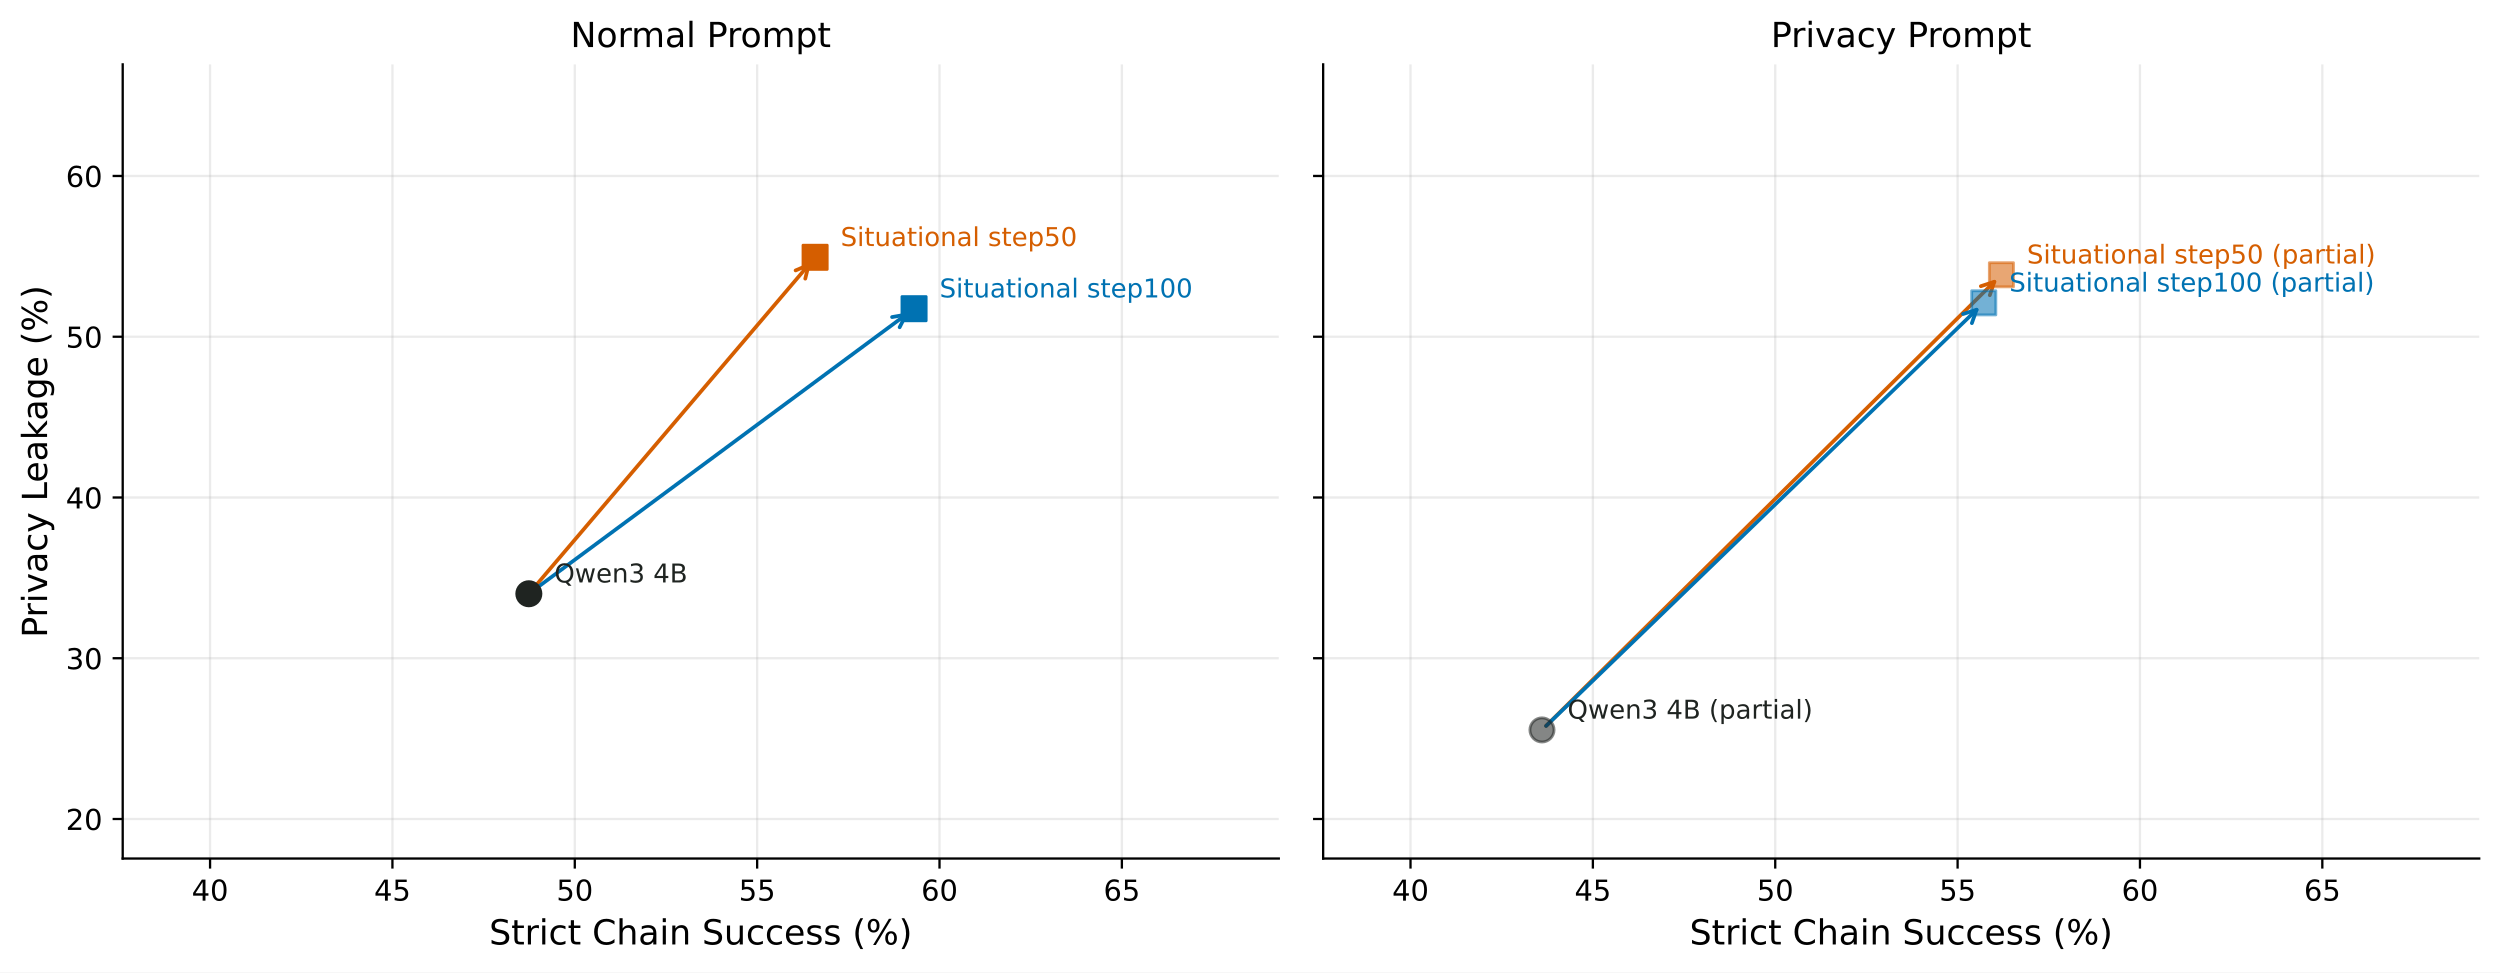
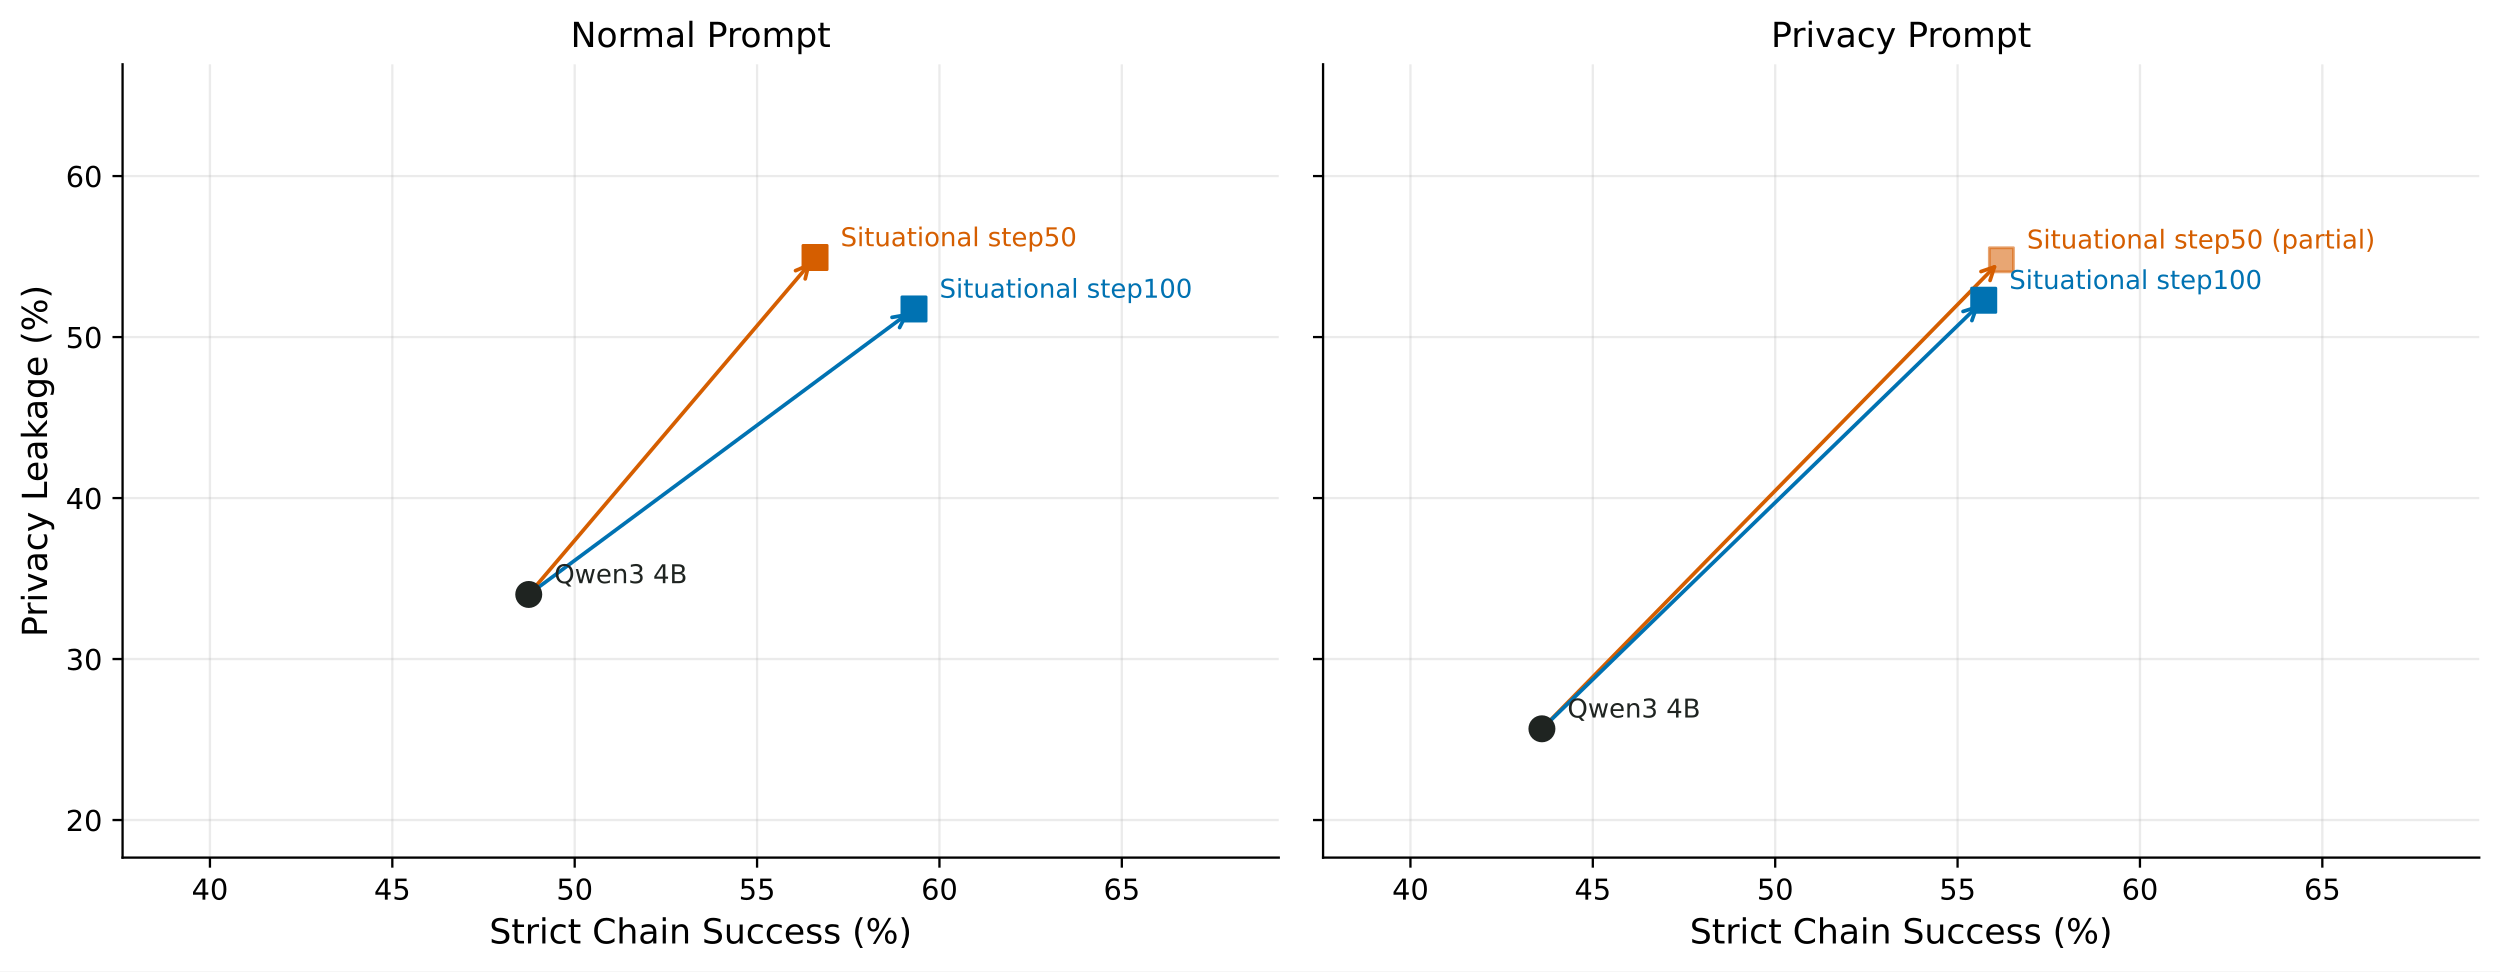
- <svg xmlns="http://www.w3.org/2000/svg" xmlns:xlink="http://www.w3.org/1999/xlink" width="866.706pt" height="337.13pt" viewBox="0 0 866.706 337.13" version="1.1">
+ <svg xmlns="http://www.w3.org/2000/svg" xmlns:xlink="http://www.w3.org/1999/xlink" width="867.647pt" height="337.13pt" viewBox="0 0 867.647 337.13" version="1.1">
  <defs>
    <style type="text/css">*{stroke-linejoin: round; stroke-linecap: butt}</style>
  </defs>
  <g id="figure_1">
    <g id="patch_1">
-       <path d="M 0 337.13 L 866.706 337.13 L 866.706 0 L 0 0 z " style="fill: #ffffff" />
+       <path d="M 0 337.13 L 867.647 337.13 L 867.647 0 L 0 0 z " style="fill: #ffffff" />
    </g>
    <g id="axes_1">
      <g id="patch_2">
-         <path d="M 42.539 297.638 L 443.333 297.638 L 443.333 22.318 L 42.539 22.318 z " style="fill: #ffffff" />
+         <path d="M 42.539 297.638 L 443.803 297.638 L 443.803 22.318 L 42.539 22.318 z " style="fill: #ffffff" />
      </g>
      <g id="matplotlib.axis_1">
        <g id="xtick_1">
          <g id="line2d_1">
-             <path d="M 72.826 297.638 L 72.826 22.318 " clip-path="url(#p62e63df854)" style="fill: none; stroke: #b0b0b0; stroke-opacity: 0.25; stroke-width: 0.8; stroke-linecap: square" />
+             <path d="M 72.862 297.638 L 72.862 22.318 " clip-path="url(#pd0e8de8ee8)" style="fill: none; stroke: #b0b0b0; stroke-opacity: 0.25; stroke-width: 0.8; stroke-linecap: square" />
          </g>
          <g id="line2d_2">
            <defs>
-               <path id="mc1a164fa19" d="M 0 0 L 0 3.5 " style="stroke: #000000; stroke-width: 0.8" />
+               <path id="m7afa9d1939" d="M 0 0 L 0 3.5 " style="stroke: #000000; stroke-width: 0.8" />
            </defs>
            <g>
-               <use xlink:href="#mc1a164fa19" x="72.826" y="297.638" style="stroke: #000000; stroke-width: 0.8" />
+               <use xlink:href="#m7afa9d1939" x="72.862" y="297.638" style="stroke: #000000; stroke-width: 0.8" />
            </g>
          </g>
          <g id="text_1">
-             <text style="font-size: 10px; font-family: 'DejaVu Sans', 'Bitstream Vera Sans', 'Computer Modern Sans Serif', 'Lucida Grande', 'Verdana', 'Geneva', 'Lucid', 'Arial', 'Helvetica', 'Avant Garde', sans-serif; text-anchor: middle" x="72.826" y="312.237" transform="rotate(-0 72.82617 312.2366)">40</text>
+             <text style="font-size: 10px; font-family: 'DejaVu Sans', 'Bitstream Vera Sans', 'Computer Modern Sans Serif', 'Lucida Grande', 'Verdana', 'Geneva', 'Lucid', 'Arial', 'Helvetica', 'Avant Garde', sans-serif; text-anchor: middle" x="72.862" y="312.237" transform="rotate(-0 72.8617 312.2366)">40</text>
          </g>
        </g>
        <g id="xtick_2">
          <g id="line2d_3">
-             <path d="M 136.047 297.638 L 136.047 22.318 " clip-path="url(#p62e63df854)" style="fill: none; stroke: #b0b0b0; stroke-opacity: 0.25; stroke-width: 0.8; stroke-linecap: square" />
+             <path d="M 136.157 297.638 L 136.157 22.318 " clip-path="url(#pd0e8de8ee8)" style="fill: none; stroke: #b0b0b0; stroke-opacity: 0.25; stroke-width: 0.8; stroke-linecap: square" />
          </g>
          <g id="line2d_4">
            <g>
-               <use xlink:href="#mc1a164fa19" x="136.047" y="297.638" style="stroke: #000000; stroke-width: 0.8" />
+               <use xlink:href="#m7afa9d1939" x="136.157" y="297.638" style="stroke: #000000; stroke-width: 0.8" />
            </g>
          </g>
          <g id="text_2">
-             <text style="font-size: 10px; font-family: 'DejaVu Sans', 'Bitstream Vera Sans', 'Computer Modern Sans Serif', 'Lucida Grande', 'Verdana', 'Geneva', 'Lucid', 'Arial', 'Helvetica', 'Avant Garde', sans-serif; text-anchor: middle" x="136.047" y="312.237" transform="rotate(-0 136.0475 312.2366)">45</text>
+             <text style="font-size: 10px; font-family: 'DejaVu Sans', 'Bitstream Vera Sans', 'Computer Modern Sans Serif', 'Lucida Grande', 'Verdana', 'Geneva', 'Lucid', 'Arial', 'Helvetica', 'Avant Garde', sans-serif; text-anchor: middle" x="136.157" y="312.237" transform="rotate(-0 136.1572 312.2366)">45</text>
          </g>
        </g>
        <g id="xtick_3">
          <g id="line2d_5">
-             <path d="M 199.269 297.638 L 199.269 22.318 " clip-path="url(#p62e63df854)" style="fill: none; stroke: #b0b0b0; stroke-opacity: 0.25; stroke-width: 0.8; stroke-linecap: square" />
+             <path d="M 199.453 297.638 L 199.453 22.318 " clip-path="url(#pd0e8de8ee8)" style="fill: none; stroke: #b0b0b0; stroke-opacity: 0.25; stroke-width: 0.8; stroke-linecap: square" />
          </g>
          <g id="line2d_6">
            <g>
-               <use xlink:href="#mc1a164fa19" x="199.269" y="297.638" style="stroke: #000000; stroke-width: 0.8" />
+               <use xlink:href="#m7afa9d1939" x="199.453" y="297.638" style="stroke: #000000; stroke-width: 0.8" />
            </g>
          </g>
          <g id="text_3">
-             <text style="font-size: 10px; font-family: 'DejaVu Sans', 'Bitstream Vera Sans', 'Computer Modern Sans Serif', 'Lucida Grande', 'Verdana', 'Geneva', 'Lucid', 'Arial', 'Helvetica', 'Avant Garde', sans-serif; text-anchor: middle" x="199.269" y="312.237" transform="rotate(-0 199.2688 312.2366)">50</text>
+             <text style="font-size: 10px; font-family: 'DejaVu Sans', 'Bitstream Vera Sans', 'Computer Modern Sans Serif', 'Lucida Grande', 'Verdana', 'Geneva', 'Lucid', 'Arial', 'Helvetica', 'Avant Garde', sans-serif; text-anchor: middle" x="199.453" y="312.237" transform="rotate(-0 199.4527 312.2366)">50</text>
          </g>
        </g>
        <g id="xtick_4">
          <g id="line2d_7">
-             <path d="M 262.49 297.638 L 262.49 22.318 " clip-path="url(#p62e63df854)" style="fill: none; stroke: #b0b0b0; stroke-opacity: 0.25; stroke-width: 0.8; stroke-linecap: square" />
+             <path d="M 262.748 297.638 L 262.748 22.318 " clip-path="url(#pd0e8de8ee8)" style="fill: none; stroke: #b0b0b0; stroke-opacity: 0.25; stroke-width: 0.8; stroke-linecap: square" />
          </g>
          <g id="line2d_8">
            <g>
-               <use xlink:href="#mc1a164fa19" x="262.49" y="297.638" style="stroke: #000000; stroke-width: 0.8" />
+               <use xlink:href="#m7afa9d1939" x="262.748" y="297.638" style="stroke: #000000; stroke-width: 0.8" />
            </g>
          </g>
          <g id="text_4">
-             <text style="font-size: 10px; font-family: 'DejaVu Sans', 'Bitstream Vera Sans', 'Computer Modern Sans Serif', 'Lucida Grande', 'Verdana', 'Geneva', 'Lucid', 'Arial', 'Helvetica', 'Avant Garde', sans-serif; text-anchor: middle" x="262.49" y="312.237" transform="rotate(-0 262.4901 312.2366)">55</text>
+             <text style="font-size: 10px; font-family: 'DejaVu Sans', 'Bitstream Vera Sans', 'Computer Modern Sans Serif', 'Lucida Grande', 'Verdana', 'Geneva', 'Lucid', 'Arial', 'Helvetica', 'Avant Garde', sans-serif; text-anchor: middle" x="262.748" y="312.237" transform="rotate(-0 262.7481 312.2366)">55</text>
          </g>
        </g>
        <g id="xtick_5">
          <g id="line2d_9">
-             <path d="M 325.711 297.638 L 325.711 22.318 " clip-path="url(#p62e63df854)" style="fill: none; stroke: #b0b0b0; stroke-opacity: 0.25; stroke-width: 0.8; stroke-linecap: square" />
+             <path d="M 326.044 297.638 L 326.044 22.318 " clip-path="url(#pd0e8de8ee8)" style="fill: none; stroke: #b0b0b0; stroke-opacity: 0.25; stroke-width: 0.8; stroke-linecap: square" />
          </g>
          <g id="line2d_10">
            <g>
-               <use xlink:href="#mc1a164fa19" x="325.711" y="297.638" style="stroke: #000000; stroke-width: 0.8" />
+               <use xlink:href="#m7afa9d1939" x="326.044" y="297.638" style="stroke: #000000; stroke-width: 0.8" />
            </g>
          </g>
          <g id="text_5">
-             <text style="font-size: 10px; font-family: 'DejaVu Sans', 'Bitstream Vera Sans', 'Computer Modern Sans Serif', 'Lucida Grande', 'Verdana', 'Geneva', 'Lucid', 'Arial', 'Helvetica', 'Avant Garde', sans-serif; text-anchor: middle" x="325.711" y="312.237" transform="rotate(-0 325.7114 312.2366)">60</text>
+             <text style="font-size: 10px; font-family: 'DejaVu Sans', 'Bitstream Vera Sans', 'Computer Modern Sans Serif', 'Lucida Grande', 'Verdana', 'Geneva', 'Lucid', 'Arial', 'Helvetica', 'Avant Garde', sans-serif; text-anchor: middle" x="326.044" y="312.237" transform="rotate(-0 326.0436 312.2366)">60</text>
          </g>
        </g>
        <g id="xtick_6">
          <g id="line2d_11">
-             <path d="M 388.933 297.638 L 388.933 22.318 " clip-path="url(#p62e63df854)" style="fill: none; stroke: #b0b0b0; stroke-opacity: 0.25; stroke-width: 0.8; stroke-linecap: square" />
+             <path d="M 389.339 297.638 L 389.339 22.318 " clip-path="url(#pd0e8de8ee8)" style="fill: none; stroke: #b0b0b0; stroke-opacity: 0.25; stroke-width: 0.8; stroke-linecap: square" />
          </g>
          <g id="line2d_12">
            <g>
-               <use xlink:href="#mc1a164fa19" x="388.933" y="297.638" style="stroke: #000000; stroke-width: 0.8" />
+               <use xlink:href="#m7afa9d1939" x="389.339" y="297.638" style="stroke: #000000; stroke-width: 0.8" />
            </g>
          </g>
          <g id="text_6">
-             <text style="font-size: 10px; font-family: 'DejaVu Sans', 'Bitstream Vera Sans', 'Computer Modern Sans Serif', 'Lucida Grande', 'Verdana', 'Geneva', 'Lucid', 'Arial', 'Helvetica', 'Avant Garde', sans-serif; text-anchor: middle" x="388.933" y="312.237" transform="rotate(-0 388.9328 312.2366)">65</text>
+             <text style="font-size: 10px; font-family: 'DejaVu Sans', 'Bitstream Vera Sans', 'Computer Modern Sans Serif', 'Lucida Grande', 'Verdana', 'Geneva', 'Lucid', 'Arial', 'Helvetica', 'Avant Garde', sans-serif; text-anchor: middle" x="389.339" y="312.237" transform="rotate(-0 389.3391 312.2366)">65</text>
          </g>
        </g>
        <g id="text_7">
-           <text style="font-size: 12px; font-family: 'DejaVu Sans', 'Bitstream Vera Sans', 'Computer Modern Sans Serif', 'Lucida Grande', 'Verdana', 'Geneva', 'Lucid', 'Arial', 'Helvetica', 'Avant Garde', sans-serif; text-anchor: middle" x="242.936" y="327.434" transform="rotate(-0 242.9356 327.4344)">Strict Chain Success (%)</text>
+           <text style="font-size: 12px; font-family: 'DejaVu Sans', 'Bitstream Vera Sans', 'Computer Modern Sans Serif', 'Lucida Grande', 'Verdana', 'Geneva', 'Lucid', 'Arial', 'Helvetica', 'Avant Garde', sans-serif; text-anchor: middle" x="243.171" y="327.434" transform="rotate(-0 243.1707 327.4344)">Strict Chain Success (%)</text>
        </g>
      </g>
      <g id="matplotlib.axis_2">
        <g id="ytick_1">
          <g id="line2d_13">
-             <path d="M 42.539 283.932 L 443.333 283.932 " clip-path="url(#p62e63df854)" style="fill: none; stroke: #b0b0b0; stroke-opacity: 0.25; stroke-width: 0.8; stroke-linecap: square" />
+             <path d="M 42.539 284.605 L 443.803 284.605 " clip-path="url(#pd0e8de8ee8)" style="fill: none; stroke: #b0b0b0; stroke-opacity: 0.25; stroke-width: 0.8; stroke-linecap: square" />
          </g>
          <g id="line2d_14">
            <defs>
-               <path id="m918d86590e" d="M 0 0 L -3.5 0 " style="stroke: #000000; stroke-width: 0.8" />
+               <path id="m4ac46e8bb8" d="M 0 0 L -3.5 0 " style="stroke: #000000; stroke-width: 0.8" />
            </defs>
            <g>
-               <use xlink:href="#m918d86590e" x="42.539" y="283.932" style="stroke: #000000; stroke-width: 0.8" />
+               <use xlink:href="#m4ac46e8bb8" x="42.539" y="284.605" style="stroke: #000000; stroke-width: 0.8" />
            </g>
          </g>
          <g id="text_8">
-             <text style="font-size: 10px; font-family: 'DejaVu Sans', 'Bitstream Vera Sans', 'Computer Modern Sans Serif', 'Lucida Grande', 'Verdana', 'Geneva', 'Lucid', 'Arial', 'Helvetica', 'Avant Garde', sans-serif; text-anchor: end" x="35.539" y="287.731" transform="rotate(-0 35.53875 287.7312)">20</text>
+             <text style="font-size: 10px; font-family: 'DejaVu Sans', 'Bitstream Vera Sans', 'Computer Modern Sans Serif', 'Lucida Grande', 'Verdana', 'Geneva', 'Lucid', 'Arial', 'Helvetica', 'Avant Garde', sans-serif; text-anchor: end" x="35.539" y="288.404" transform="rotate(-0 35.53875 288.4037)">20</text>
          </g>
        </g>
        <g id="ytick_2">
          <g id="line2d_15">
-             <path d="M 42.539 228.201 L 443.333 228.201 " clip-path="url(#p62e63df854)" style="fill: none; stroke: #b0b0b0; stroke-opacity: 0.25; stroke-width: 0.8; stroke-linecap: square" />
+             <path d="M 42.539 228.73 L 443.803 228.73 " clip-path="url(#pd0e8de8ee8)" style="fill: none; stroke: #b0b0b0; stroke-opacity: 0.25; stroke-width: 0.8; stroke-linecap: square" />
          </g>
          <g id="line2d_16">
            <g>
-               <use xlink:href="#m918d86590e" x="42.539" y="228.201" style="stroke: #000000; stroke-width: 0.8" />
+               <use xlink:href="#m4ac46e8bb8" x="42.539" y="228.73" style="stroke: #000000; stroke-width: 0.8" />
            </g>
          </g>
          <g id="text_9">
-             <text style="font-size: 10px; font-family: 'DejaVu Sans', 'Bitstream Vera Sans', 'Computer Modern Sans Serif', 'Lucida Grande', 'Verdana', 'Geneva', 'Lucid', 'Arial', 'Helvetica', 'Avant Garde', sans-serif; text-anchor: end" x="35.539" y="232" transform="rotate(-0 35.53875 231.9997)">30</text>
+             <text style="font-size: 10px; font-family: 'DejaVu Sans', 'Bitstream Vera Sans', 'Computer Modern Sans Serif', 'Lucida Grande', 'Verdana', 'Geneva', 'Lucid', 'Arial', 'Helvetica', 'Avant Garde', sans-serif; text-anchor: end" x="35.539" y="232.529" transform="rotate(-0 35.53875 232.529)">30</text>
          </g>
        </g>
        <g id="ytick_3">
          <g id="line2d_17">
-             <path d="M 42.539 172.469 L 443.333 172.469 " clip-path="url(#p62e63df854)" style="fill: none; stroke: #b0b0b0; stroke-opacity: 0.25; stroke-width: 0.8; stroke-linecap: square" />
+             <path d="M 42.539 172.855 L 443.803 172.855 " clip-path="url(#pd0e8de8ee8)" style="fill: none; stroke: #b0b0b0; stroke-opacity: 0.25; stroke-width: 0.8; stroke-linecap: square" />
          </g>
          <g id="line2d_18">
            <g>
-               <use xlink:href="#m918d86590e" x="42.539" y="172.469" style="stroke: #000000; stroke-width: 0.8" />
+               <use xlink:href="#m4ac46e8bb8" x="42.539" y="172.855" style="stroke: #000000; stroke-width: 0.8" />
            </g>
          </g>
          <g id="text_10">
-             <text style="font-size: 10px; font-family: 'DejaVu Sans', 'Bitstream Vera Sans', 'Computer Modern Sans Serif', 'Lucida Grande', 'Verdana', 'Geneva', 'Lucid', 'Arial', 'Helvetica', 'Avant Garde', sans-serif; text-anchor: end" x="35.539" y="176.268" transform="rotate(-0 35.53875 176.2683)">40</text>
+             <text style="font-size: 10px; font-family: 'DejaVu Sans', 'Bitstream Vera Sans', 'Computer Modern Sans Serif', 'Lucida Grande', 'Verdana', 'Geneva', 'Lucid', 'Arial', 'Helvetica', 'Avant Garde', sans-serif; text-anchor: end" x="35.539" y="176.654" transform="rotate(-0 35.53875 176.6543)">40</text>
          </g>
        </g>
        <g id="ytick_4">
          <g id="line2d_19">
-             <path d="M 42.539 116.738 L 443.333 116.738 " clip-path="url(#p62e63df854)" style="fill: none; stroke: #b0b0b0; stroke-opacity: 0.25; stroke-width: 0.8; stroke-linecap: square" />
+             <path d="M 42.539 116.98 L 443.803 116.98 " clip-path="url(#pd0e8de8ee8)" style="fill: none; stroke: #b0b0b0; stroke-opacity: 0.25; stroke-width: 0.8; stroke-linecap: square" />
          </g>
          <g id="line2d_20">
            <g>
-               <use xlink:href="#m918d86590e" x="42.539" y="116.738" style="stroke: #000000; stroke-width: 0.8" />
+               <use xlink:href="#m4ac46e8bb8" x="42.539" y="116.98" style="stroke: #000000; stroke-width: 0.8" />
            </g>
          </g>
          <g id="text_11">
-             <text style="font-size: 10px; font-family: 'DejaVu Sans', 'Bitstream Vera Sans', 'Computer Modern Sans Serif', 'Lucida Grande', 'Verdana', 'Geneva', 'Lucid', 'Arial', 'Helvetica', 'Avant Garde', sans-serif; text-anchor: end" x="35.539" y="120.537" transform="rotate(-0 35.53875 120.5368)">50</text>
+             <text style="font-size: 10px; font-family: 'DejaVu Sans', 'Bitstream Vera Sans', 'Computer Modern Sans Serif', 'Lucida Grande', 'Verdana', 'Geneva', 'Lucid', 'Arial', 'Helvetica', 'Avant Garde', sans-serif; text-anchor: end" x="35.539" y="120.78" transform="rotate(-0 35.53875 120.7795)">50</text>
          </g>
        </g>
        <g id="ytick_5">
          <g id="line2d_21">
-             <path d="M 42.539 61.006 L 443.333 61.006 " clip-path="url(#p62e63df854)" style="fill: none; stroke: #b0b0b0; stroke-opacity: 0.25; stroke-width: 0.8; stroke-linecap: square" />
+             <path d="M 42.539 61.106 L 443.803 61.106 " clip-path="url(#pd0e8de8ee8)" style="fill: none; stroke: #b0b0b0; stroke-opacity: 0.25; stroke-width: 0.8; stroke-linecap: square" />
          </g>
          <g id="line2d_22">
            <g>
-               <use xlink:href="#m918d86590e" x="42.539" y="61.006" style="stroke: #000000; stroke-width: 0.8" />
+               <use xlink:href="#m4ac46e8bb8" x="42.539" y="61.106" style="stroke: #000000; stroke-width: 0.8" />
            </g>
          </g>
          <g id="text_12">
-             <text style="font-size: 10px; font-family: 'DejaVu Sans', 'Bitstream Vera Sans', 'Computer Modern Sans Serif', 'Lucida Grande', 'Verdana', 'Geneva', 'Lucid', 'Arial', 'Helvetica', 'Avant Garde', sans-serif; text-anchor: end" x="35.539" y="64.805" transform="rotate(-0 35.53875 64.80535)">60</text>
+             <text style="font-size: 10px; font-family: 'DejaVu Sans', 'Bitstream Vera Sans', 'Computer Modern Sans Serif', 'Lucida Grande', 'Verdana', 'Geneva', 'Lucid', 'Arial', 'Helvetica', 'Avant Garde', sans-serif; text-anchor: end" x="35.539" y="64.905" transform="rotate(-0 35.53875 64.9048)">60</text>
          </g>
        </g>
        <g id="text_13">
          <text style="font-size: 12px; font-family: 'DejaVu Sans', 'Bitstream Vera Sans', 'Computer Modern Sans Serif', 'Lucida Grande', 'Verdana', 'Geneva', 'Lucid', 'Arial', 'Helvetica', 'Avant Garde', sans-serif; text-anchor: middle" x="16.318" y="159.978" transform="rotate(-90 16.31812 159.9781)">Privacy Leakage (%)</text>
        </g>
      </g>
      <g id="patch_3">
-         <path d="M 184.634 204.323 Q 232.962 147.52 280.348 91.824 " style="fill: none; stroke: #d55e00; stroke-width: 1.3; stroke-linecap: round" />
-         <path d="M 275.821 93.75 L 280.348 91.824 L 279.172 96.601 " style="fill: none; stroke: #d55e00; stroke-width: 1.3; stroke-linecap: round" />
+         <path d="M 184.801 204.791 Q 233.185 147.842 280.628 92.001 " style="fill: none; stroke: #d55e00; stroke-width: 1.3; stroke-linecap: round" />
+         <path d="M 276.103 93.929 L 280.628 92.001 L 279.456 96.778 " style="fill: none; stroke: #d55e00; stroke-width: 1.3; stroke-linecap: round" />
      </g>
      <g id="patch_4">
-         <path d="M 184.949 204.653 Q 250.115 156.43 314.113 109.072 " style="fill: none; stroke: #0072b2; stroke-width: 1.3; stroke-linecap: round" />
-         <path d="M 309.267 109.921 L 314.113 109.072 L 311.885 113.458 " style="fill: none; stroke: #0072b2; stroke-width: 1.3; stroke-linecap: round" />
+         <path d="M 185.112 205.125 Q 250.358 156.775 314.437 109.291 " style="fill: none; stroke: #0072b2; stroke-width: 1.3; stroke-linecap: round" />
+         <path d="M 309.592 110.143 L 314.437 109.291 L 312.212 113.678 " style="fill: none; stroke: #0072b2; stroke-width: 1.3; stroke-linecap: round" />
      </g>
      <g id="patch_5">
        <path d="M 42.539 297.638 L 42.539 22.318 " style="fill: none; stroke: #000000; stroke-width: 0.8; stroke-linejoin: miter; stroke-linecap: square" />
      </g>
      <g id="patch_6">
-         <path d="M 42.539 297.638 L 443.333 297.638 " style="fill: none; stroke: #000000; stroke-width: 0.8; stroke-linejoin: miter; stroke-linecap: square" />
+         <path d="M 42.539 297.638 L 443.803 297.638 " style="fill: none; stroke: #000000; stroke-width: 0.8; stroke-linejoin: miter; stroke-linecap: square" />
      </g>
      <g id="PathCollection_1">
        <defs>
-           <path id="m062140e964" d="M 0 4.183 C 1.109 4.183 2.174 3.743 2.958 2.958 C 3.743 2.174 4.183 1.109 4.183 0 C 4.183 -1.109 3.743 -2.174 2.958 -2.958 C 2.174 -3.743 1.109 -4.183 0 -4.183 C -1.109 -4.183 -2.174 -3.743 -2.958 -2.958 C -3.743 -2.174 -4.183 -1.109 -4.183 0 C -4.183 1.109 -3.743 2.174 -2.958 2.958 C -2.174 3.743 -1.109 4.183 0 4.183 z " style="stroke: #1f2421" />
+           <path id="m2857be4222" d="M 0 4.183 C 1.109 4.183 2.174 3.743 2.958 2.958 C 3.743 2.174 4.183 1.109 4.183 0 C 4.183 -1.109 3.743 -2.174 2.958 -2.958 C 2.174 -3.743 1.109 -4.183 0 -4.183 C -1.109 -4.183 -2.174 -3.743 -2.958 -2.958 C -3.743 -2.174 -4.183 -1.109 -4.183 0 C -4.183 1.109 -3.743 2.174 -2.958 2.958 C -2.174 3.743 -1.109 4.183 0 4.183 z " style="stroke: #1f2421" />
        </defs>
-         <g clip-path="url(#p62e63df854)">
-           <use xlink:href="#m062140e964" x="183.341" y="205.843" style="fill: #1f2421; stroke: #1f2421" />
+         <g clip-path="url(#pd0e8de8ee8)">
+           <use xlink:href="#m2857be4222" x="183.506" y="206.315" style="fill: #1f2421; stroke: #1f2421" />
        </g>
      </g>
      <g id="text_14">
-         <text style="font-size: 9px; font-family: 'DejaVu Sans', 'Bitstream Vera Sans', 'Computer Modern Sans Serif', 'Lucida Grande', 'Verdana', 'Geneva', 'Lucid', 'Arial', 'Helvetica', 'Avant Garde', sans-serif; text-anchor: start; fill: #1f2421" x="192.192" y="201.942" transform="rotate(-0 192.1919 201.9419)">Qwen3 4B</text>
+         <text style="font-size: 9px; font-family: 'DejaVu Sans', 'Bitstream Vera Sans', 'Computer Modern Sans Serif', 'Lucida Grande', 'Verdana', 'Geneva', 'Lucid', 'Arial', 'Helvetica', 'Avant Garde', sans-serif; text-anchor: start; fill: #1f2421" x="192.367" y="202.404" transform="rotate(-0 192.3675 202.4037)">Qwen3 4B</text>
      </g>
      <g id="PathCollection_2">
        <defs>
-           <path id="mece37dd091" d="M -4.183 4.183 L 4.183 4.183 L 4.183 -4.183 L -4.183 -4.183 z " style="stroke: #d55e00" />
+           <path id="m7736bfe54a" d="M -4.183 4.183 L 4.183 4.183 L 4.183 -4.183 L -4.183 -4.183 z " style="stroke: #d55e00" />
        </defs>
-         <g clip-path="url(#p62e63df854)">
-           <use xlink:href="#mece37dd091" x="282.584" y="89.196" style="fill: #d55e00; stroke: #d55e00" />
+         <g clip-path="url(#pd0e8de8ee8)">
+           <use xlink:href="#m7736bfe54a" x="282.865" y="89.368" style="fill: #d55e00; stroke: #d55e00" />
        </g>
      </g>
      <g id="text_15">
-         <text style="font-size: 9px; font-family: 'DejaVu Sans', 'Bitstream Vera Sans', 'Computer Modern Sans Serif', 'Lucida Grande', 'Verdana', 'Geneva', 'Lucid', 'Arial', 'Helvetica', 'Avant Garde', sans-serif; text-anchor: start; fill: #d55e00" x="291.435" y="85.295" transform="rotate(-0 291.4347 85.29468)">Situational step50</text>
+         <text style="font-size: 9px; font-family: 'DejaVu Sans', 'Bitstream Vera Sans', 'Computer Modern Sans Serif', 'Lucida Grande', 'Verdana', 'Geneva', 'Lucid', 'Arial', 'Helvetica', 'Avant Garde', sans-serif; text-anchor: start; fill: #d55e00" x="291.727" y="85.457" transform="rotate(-0 291.7267 85.45657)">Situational step50</text>
      </g>
      <g id="PathCollection_3">
        <defs>
-           <path id="m3d1a7be777" d="M -4.183 4.183 L 4.183 4.183 L 4.183 -4.183 L -4.183 -4.183 z " style="stroke: #0072b2" />
+           <path id="m56b0fa92bb" d="M -4.183 4.183 L 4.183 4.183 L 4.183 -4.183 L -4.183 -4.183 z " style="stroke: #0072b2" />
        </defs>
-         <g clip-path="url(#p62e63df854)">
-           <use xlink:href="#m3d1a7be777" x="316.89" y="107.017" style="fill: #0072b2; stroke: #0072b2" />
+         <g clip-path="url(#pd0e8de8ee8)">
+           <use xlink:href="#m56b0fa92bb" x="317.212" y="107.235" style="fill: #0072b2; stroke: #0072b2" />
        </g>
      </g>
      <g id="text_16">
-         <text style="font-size: 9px; font-family: 'DejaVu Sans', 'Bitstream Vera Sans', 'Computer Modern Sans Serif', 'Lucida Grande', 'Verdana', 'Geneva', 'Lucid', 'Arial', 'Helvetica', 'Avant Garde', sans-serif; text-anchor: start; fill: #0072b2" x="325.741" y="103.116" transform="rotate(-0 325.7409 103.1158)">Situational step100</text>
+         <text style="font-size: 9px; font-family: 'DejaVu Sans', 'Bitstream Vera Sans', 'Computer Modern Sans Serif', 'Lucida Grande', 'Verdana', 'Geneva', 'Lucid', 'Arial', 'Helvetica', 'Avant Garde', sans-serif; text-anchor: start; fill: #0072b2" x="326.073" y="103.323" transform="rotate(-0 326.0731 103.3235)">Situational step100</text>
      </g>
      <g id="text_17">
-         <text style="font-size: 12px; font-family: 'DejaVu Sans', 'Bitstream Vera Sans', 'Computer Modern Sans Serif', 'Lucida Grande', 'Verdana', 'Geneva', 'Lucid', 'Arial', 'Helvetica', 'Avant Garde', sans-serif; text-anchor: middle" x="242.936" y="16.318" transform="rotate(-0 242.9356 16.31812)">Normal Prompt</text>
+         <text style="font-size: 12px; font-family: 'DejaVu Sans', 'Bitstream Vera Sans', 'Computer Modern Sans Serif', 'Lucida Grande', 'Verdana', 'Geneva', 'Lucid', 'Arial', 'Helvetica', 'Avant Garde', sans-serif; text-anchor: middle" x="243.171" y="16.318" transform="rotate(-0 243.1707 16.31812)">Normal Prompt</text>
      </g>
    </g>
    <g id="axes_2">
      <g id="patch_7">
-         <path d="M 458.713 297.638 L 859.506 297.638 L 859.506 22.318 L 458.713 22.318 z " style="fill: #ffffff" />
+         <path d="M 459.183 297.638 L 860.447 297.638 L 860.447 22.318 L 459.183 22.318 z " style="fill: #ffffff" />
      </g>
      <g id="matplotlib.axis_3">
        <g id="xtick_7">
          <g id="line2d_23">
-             <path d="M 489 297.638 L 489 22.318 " clip-path="url(#pceae0c6295)" style="fill: none; stroke: #b0b0b0; stroke-opacity: 0.25; stroke-width: 0.8; stroke-linecap: square" />
+             <path d="M 489.506 297.638 L 489.506 22.318 " clip-path="url(#pa2be7d2770)" style="fill: none; stroke: #b0b0b0; stroke-opacity: 0.25; stroke-width: 0.8; stroke-linecap: square" />
          </g>
          <g id="line2d_24">
            <g>
-               <use xlink:href="#mc1a164fa19" x="489" y="297.638" style="stroke: #000000; stroke-width: 0.8" />
+               <use xlink:href="#m7afa9d1939" x="489.506" y="297.638" style="stroke: #000000; stroke-width: 0.8" />
            </g>
          </g>
          <g id="text_18">
-             <text style="font-size: 10px; font-family: 'DejaVu Sans', 'Bitstream Vera Sans', 'Computer Modern Sans Serif', 'Lucida Grande', 'Verdana', 'Geneva', 'Lucid', 'Arial', 'Helvetica', 'Avant Garde', sans-serif; text-anchor: middle" x="489" y="312.237" transform="rotate(-0 488.9999 312.2366)">40</text>
+             <text style="font-size: 10px; font-family: 'DejaVu Sans', 'Bitstream Vera Sans', 'Computer Modern Sans Serif', 'Lucida Grande', 'Verdana', 'Geneva', 'Lucid', 'Arial', 'Helvetica', 'Avant Garde', sans-serif; text-anchor: middle" x="489.506" y="312.237" transform="rotate(-0 489.5056 312.2366)">40</text>
          </g>
        </g>
        <g id="xtick_8">
          <g id="line2d_25">
-             <path d="M 552.221 297.638 L 552.221 22.318 " clip-path="url(#pceae0c6295)" style="fill: none; stroke: #b0b0b0; stroke-opacity: 0.25; stroke-width: 0.8; stroke-linecap: square" />
+             <path d="M 552.801 297.638 L 552.801 22.318 " clip-path="url(#pa2be7d2770)" style="fill: none; stroke: #b0b0b0; stroke-opacity: 0.25; stroke-width: 0.8; stroke-linecap: square" />
          </g>
          <g id="line2d_26">
            <g>
-               <use xlink:href="#mc1a164fa19" x="552.221" y="297.638" style="stroke: #000000; stroke-width: 0.8" />
+               <use xlink:href="#m7afa9d1939" x="552.801" y="297.638" style="stroke: #000000; stroke-width: 0.8" />
            </g>
          </g>
          <g id="text_19">
-             <text style="font-size: 10px; font-family: 'DejaVu Sans', 'Bitstream Vera Sans', 'Computer Modern Sans Serif', 'Lucida Grande', 'Verdana', 'Geneva', 'Lucid', 'Arial', 'Helvetica', 'Avant Garde', sans-serif; text-anchor: middle" x="552.221" y="312.237" transform="rotate(-0 552.2212 312.2366)">45</text>
+             <text style="font-size: 10px; font-family: 'DejaVu Sans', 'Bitstream Vera Sans', 'Computer Modern Sans Serif', 'Lucida Grande', 'Verdana', 'Geneva', 'Lucid', 'Arial', 'Helvetica', 'Avant Garde', sans-serif; text-anchor: middle" x="552.801" y="312.237" transform="rotate(-0 552.8011 312.2366)">45</text>
          </g>
        </g>
        <g id="xtick_9">
          <g id="line2d_27">
-             <path d="M 615.443 297.638 L 615.443 22.318 " clip-path="url(#pceae0c6295)" style="fill: none; stroke: #b0b0b0; stroke-opacity: 0.25; stroke-width: 0.8; stroke-linecap: square" />
+             <path d="M 616.097 297.638 L 616.097 22.318 " clip-path="url(#pa2be7d2770)" style="fill: none; stroke: #b0b0b0; stroke-opacity: 0.25; stroke-width: 0.8; stroke-linecap: square" />
          </g>
          <g id="line2d_28">
            <g>
-               <use xlink:href="#mc1a164fa19" x="615.443" y="297.638" style="stroke: #000000; stroke-width: 0.8" />
+               <use xlink:href="#m7afa9d1939" x="616.097" y="297.638" style="stroke: #000000; stroke-width: 0.8" />
            </g>
          </g>
          <g id="text_20">
-             <text style="font-size: 10px; font-family: 'DejaVu Sans', 'Bitstream Vera Sans', 'Computer Modern Sans Serif', 'Lucida Grande', 'Verdana', 'Geneva', 'Lucid', 'Arial', 'Helvetica', 'Avant Garde', sans-serif; text-anchor: middle" x="615.443" y="312.237" transform="rotate(-0 615.4426 312.2366)">50</text>
+             <text style="font-size: 10px; font-family: 'DejaVu Sans', 'Bitstream Vera Sans', 'Computer Modern Sans Serif', 'Lucida Grande', 'Verdana', 'Geneva', 'Lucid', 'Arial', 'Helvetica', 'Avant Garde', sans-serif; text-anchor: middle" x="616.097" y="312.237" transform="rotate(-0 616.0966 312.2366)">50</text>
          </g>
        </g>
        <g id="xtick_10">
          <g id="line2d_29">
-             <path d="M 678.664 297.638 L 678.664 22.318 " clip-path="url(#pceae0c6295)" style="fill: none; stroke: #b0b0b0; stroke-opacity: 0.25; stroke-width: 0.8; stroke-linecap: square" />
+             <path d="M 679.392 297.638 L 679.392 22.318 " clip-path="url(#pa2be7d2770)" style="fill: none; stroke: #b0b0b0; stroke-opacity: 0.25; stroke-width: 0.8; stroke-linecap: square" />
          </g>
          <g id="line2d_30">
            <g>
-               <use xlink:href="#mc1a164fa19" x="678.664" y="297.638" style="stroke: #000000; stroke-width: 0.8" />
+               <use xlink:href="#m7afa9d1939" x="679.392" y="297.638" style="stroke: #000000; stroke-width: 0.8" />
            </g>
          </g>
          <g id="text_21">
-             <text style="font-size: 10px; font-family: 'DejaVu Sans', 'Bitstream Vera Sans', 'Computer Modern Sans Serif', 'Lucida Grande', 'Verdana', 'Geneva', 'Lucid', 'Arial', 'Helvetica', 'Avant Garde', sans-serif; text-anchor: middle" x="678.664" y="312.237" transform="rotate(-0 678.6639 312.2366)">55</text>
+             <text style="font-size: 10px; font-family: 'DejaVu Sans', 'Bitstream Vera Sans', 'Computer Modern Sans Serif', 'Lucida Grande', 'Verdana', 'Geneva', 'Lucid', 'Arial', 'Helvetica', 'Avant Garde', sans-serif; text-anchor: middle" x="679.392" y="312.237" transform="rotate(-0 679.392 312.2366)">55</text>
          </g>
        </g>
        <g id="xtick_11">
          <g id="line2d_31">
-             <path d="M 741.885 297.638 L 741.885 22.318 " clip-path="url(#pceae0c6295)" style="fill: none; stroke: #b0b0b0; stroke-opacity: 0.25; stroke-width: 0.8; stroke-linecap: square" />
+             <path d="M 742.688 297.638 L 742.688 22.318 " clip-path="url(#pa2be7d2770)" style="fill: none; stroke: #b0b0b0; stroke-opacity: 0.25; stroke-width: 0.8; stroke-linecap: square" />
          </g>
          <g id="line2d_32">
            <g>
-               <use xlink:href="#mc1a164fa19" x="741.885" y="297.638" style="stroke: #000000; stroke-width: 0.8" />
+               <use xlink:href="#m7afa9d1939" x="742.688" y="297.638" style="stroke: #000000; stroke-width: 0.8" />
            </g>
          </g>
          <g id="text_22">
-             <text style="font-size: 10px; font-family: 'DejaVu Sans', 'Bitstream Vera Sans', 'Computer Modern Sans Serif', 'Lucida Grande', 'Verdana', 'Geneva', 'Lucid', 'Arial', 'Helvetica', 'Avant Garde', sans-serif; text-anchor: middle" x="741.885" y="312.237" transform="rotate(-0 741.8852 312.2366)">60</text>
+             <text style="font-size: 10px; font-family: 'DejaVu Sans', 'Bitstream Vera Sans', 'Computer Modern Sans Serif', 'Lucida Grande', 'Verdana', 'Geneva', 'Lucid', 'Arial', 'Helvetica', 'Avant Garde', sans-serif; text-anchor: middle" x="742.688" y="312.237" transform="rotate(-0 742.6875 312.2366)">60</text>
          </g>
        </g>
        <g id="xtick_12">
          <g id="line2d_33">
-             <path d="M 805.107 297.638 L 805.107 22.318 " clip-path="url(#pceae0c6295)" style="fill: none; stroke: #b0b0b0; stroke-opacity: 0.25; stroke-width: 0.8; stroke-linecap: square" />
+             <path d="M 805.983 297.638 L 805.983 22.318 " clip-path="url(#pa2be7d2770)" style="fill: none; stroke: #b0b0b0; stroke-opacity: 0.25; stroke-width: 0.8; stroke-linecap: square" />
          </g>
          <g id="line2d_34">
            <g>
-               <use xlink:href="#mc1a164fa19" x="805.107" y="297.638" style="stroke: #000000; stroke-width: 0.8" />
+               <use xlink:href="#m7afa9d1939" x="805.983" y="297.638" style="stroke: #000000; stroke-width: 0.8" />
            </g>
          </g>
          <g id="text_23">
-             <text style="font-size: 10px; font-family: 'DejaVu Sans', 'Bitstream Vera Sans', 'Computer Modern Sans Serif', 'Lucida Grande', 'Verdana', 'Geneva', 'Lucid', 'Arial', 'Helvetica', 'Avant Garde', sans-serif; text-anchor: middle" x="805.107" y="312.237" transform="rotate(-0 805.1065 312.2366)">65</text>
+             <text style="font-size: 10px; font-family: 'DejaVu Sans', 'Bitstream Vera Sans', 'Computer Modern Sans Serif', 'Lucida Grande', 'Verdana', 'Geneva', 'Lucid', 'Arial', 'Helvetica', 'Avant Garde', sans-serif; text-anchor: middle" x="805.983" y="312.237" transform="rotate(-0 805.983 312.2366)">65</text>
          </g>
        </g>
        <g id="text_24">
-           <text style="font-size: 12px; font-family: 'DejaVu Sans', 'Bitstream Vera Sans', 'Computer Modern Sans Serif', 'Lucida Grande', 'Verdana', 'Geneva', 'Lucid', 'Arial', 'Helvetica', 'Avant Garde', sans-serif; text-anchor: middle" x="659.109" y="327.434" transform="rotate(-0 659.1094 327.4344)">Strict Chain Success (%)</text>
+           <text style="font-size: 12px; font-family: 'DejaVu Sans', 'Bitstream Vera Sans', 'Computer Modern Sans Serif', 'Lucida Grande', 'Verdana', 'Geneva', 'Lucid', 'Arial', 'Helvetica', 'Avant Garde', sans-serif; text-anchor: middle" x="659.815" y="327.434" transform="rotate(-0 659.8146 327.4344)">Strict Chain Success (%)</text>
        </g>
      </g>
      <g id="matplotlib.axis_4">
        <g id="ytick_6">
          <g id="line2d_35">
-             <path d="M 458.713 283.932 L 859.506 283.932 " clip-path="url(#pceae0c6295)" style="fill: none; stroke: #b0b0b0; stroke-opacity: 0.25; stroke-width: 0.8; stroke-linecap: square" />
+             <path d="M 459.183 284.605 L 860.447 284.605 " clip-path="url(#pa2be7d2770)" style="fill: none; stroke: #b0b0b0; stroke-opacity: 0.25; stroke-width: 0.8; stroke-linecap: square" />
          </g>
          <g id="line2d_36">
            <g>
-               <use xlink:href="#m918d86590e" x="458.713" y="283.932" style="stroke: #000000; stroke-width: 0.8" />
+               <use xlink:href="#m4ac46e8bb8" x="459.183" y="284.605" style="stroke: #000000; stroke-width: 0.8" />
            </g>
          </g>
        </g>
        <g id="ytick_7">
          <g id="line2d_37">
-             <path d="M 458.713 228.201 L 859.506 228.201 " clip-path="url(#pceae0c6295)" style="fill: none; stroke: #b0b0b0; stroke-opacity: 0.25; stroke-width: 0.8; stroke-linecap: square" />
+             <path d="M 459.183 228.73 L 860.447 228.73 " clip-path="url(#pa2be7d2770)" style="fill: none; stroke: #b0b0b0; stroke-opacity: 0.25; stroke-width: 0.8; stroke-linecap: square" />
          </g>
          <g id="line2d_38">
            <g>
-               <use xlink:href="#m918d86590e" x="458.713" y="228.201" style="stroke: #000000; stroke-width: 0.8" />
+               <use xlink:href="#m4ac46e8bb8" x="459.183" y="228.73" style="stroke: #000000; stroke-width: 0.8" />
            </g>
          </g>
        </g>
        <g id="ytick_8">
          <g id="line2d_39">
-             <path d="M 458.713 172.469 L 859.506 172.469 " clip-path="url(#pceae0c6295)" style="fill: none; stroke: #b0b0b0; stroke-opacity: 0.25; stroke-width: 0.8; stroke-linecap: square" />
+             <path d="M 459.183 172.855 L 860.447 172.855 " clip-path="url(#pa2be7d2770)" style="fill: none; stroke: #b0b0b0; stroke-opacity: 0.25; stroke-width: 0.8; stroke-linecap: square" />
          </g>
          <g id="line2d_40">
            <g>
-               <use xlink:href="#m918d86590e" x="458.713" y="172.469" style="stroke: #000000; stroke-width: 0.8" />
+               <use xlink:href="#m4ac46e8bb8" x="459.183" y="172.855" style="stroke: #000000; stroke-width: 0.8" />
            </g>
          </g>
        </g>
        <g id="ytick_9">
          <g id="line2d_41">
-             <path d="M 458.713 116.738 L 859.506 116.738 " clip-path="url(#pceae0c6295)" style="fill: none; stroke: #b0b0b0; stroke-opacity: 0.25; stroke-width: 0.8; stroke-linecap: square" />
+             <path d="M 459.183 116.98 L 860.447 116.98 " clip-path="url(#pa2be7d2770)" style="fill: none; stroke: #b0b0b0; stroke-opacity: 0.25; stroke-width: 0.8; stroke-linecap: square" />
          </g>
          <g id="line2d_42">
            <g>
-               <use xlink:href="#m918d86590e" x="458.713" y="116.738" style="stroke: #000000; stroke-width: 0.8" />
+               <use xlink:href="#m4ac46e8bb8" x="459.183" y="116.98" style="stroke: #000000; stroke-width: 0.8" />
            </g>
          </g>
        </g>
        <g id="ytick_10">
          <g id="line2d_43">
-             <path d="M 458.713 61.006 L 859.506 61.006 " clip-path="url(#pceae0c6295)" style="fill: none; stroke: #b0b0b0; stroke-opacity: 0.25; stroke-width: 0.8; stroke-linecap: square" />
+             <path d="M 459.183 61.106 L 860.447 61.106 " clip-path="url(#pa2be7d2770)" style="fill: none; stroke: #b0b0b0; stroke-opacity: 0.25; stroke-width: 0.8; stroke-linecap: square" />
          </g>
          <g id="line2d_44">
            <g>
-               <use xlink:href="#m918d86590e" x="458.713" y="61.006" style="stroke: #000000; stroke-width: 0.8" />
+               <use xlink:href="#m4ac46e8bb8" x="459.183" y="61.106" style="stroke: #000000; stroke-width: 0.8" />
            </g>
          </g>
        </g>
      </g>
      <g id="patch_8">
-         <path d="M 536 251.644 Q 614.219 174.153 691.405 97.684 " style="fill: none; stroke: #d55e00; stroke-width: 1.3; stroke-linecap: round" />
-         <path d="M 686.731 99.217 L 691.405 97.684 L 689.828 102.343 " style="fill: none; stroke: #d55e00; stroke-width: 1.3; stroke-linecap: round" />
+         <path d="M 536.536 251.51 Q 614.869 171.554 692.184 92.636 " style="fill: none; stroke: #d55e00; stroke-width: 1.3; stroke-linecap: round" />
+         <path d="M 687.533 94.239 L 692.184 92.636 L 690.676 97.319 " style="fill: none; stroke: #d55e00; stroke-width: 1.3; stroke-linecap: round" />
      </g>
      <g id="patch_9">
-         <path d="M 536.015 251.663 Q 611.154 179.018 685.248 107.383 " style="fill: none; stroke: #0072b2; stroke-width: 1.3; stroke-linecap: round" />
-         <path d="M 680.555 108.86 L 685.248 107.383 L 683.614 112.023 " style="fill: none; stroke: #0072b2; stroke-width: 1.3; stroke-linecap: round" />
+         <path d="M 536.571 251.547 Q 611.803 178.571 685.991 106.606 " style="fill: none; stroke: #0072b2; stroke-width: 1.3; stroke-linecap: round" />
+         <path d="M 681.301 108.09 L 685.991 106.606 L 684.365 111.249 " style="fill: none; stroke: #0072b2; stroke-width: 1.3; stroke-linecap: round" />
      </g>
      <g id="patch_10">
-         <path d="M 458.713 297.638 L 458.713 22.318 " style="fill: none; stroke: #000000; stroke-width: 0.8; stroke-linejoin: miter; stroke-linecap: square" />
+         <path d="M 459.183 297.638 L 459.183 22.318 " style="fill: none; stroke: #000000; stroke-width: 0.8; stroke-linejoin: miter; stroke-linecap: square" />
      </g>
      <g id="patch_11">
-         <path d="M 458.713 297.638 L 859.506 297.638 " style="fill: none; stroke: #000000; stroke-width: 0.8; stroke-linejoin: miter; stroke-linecap: square" />
+         <path d="M 459.183 297.638 L 860.447 297.638 " style="fill: none; stroke: #000000; stroke-width: 0.8; stroke-linejoin: miter; stroke-linecap: square" />
      </g>
      <g id="PathCollection_4">
-         <defs>
-           <path id="m22a2c76f0d" d="M 0 4.183 C 1.109 4.183 2.174 3.743 2.958 2.958 C 3.743 2.174 4.183 1.109 4.183 0 C 4.183 -1.109 3.743 -2.174 2.958 -2.958 C 2.174 -3.743 1.109 -4.183 0 -4.183 C -1.109 -4.183 -2.174 -3.743 -2.958 -2.958 C -3.743 -2.174 -4.183 -1.109 -4.183 0 C -4.183 1.109 -3.743 2.174 -2.958 2.958 C -2.174 3.743 -1.109 4.183 0 4.183 z " style="stroke: #1f2421; stroke-opacity: 0.55" />
-         </defs>
-         <g clip-path="url(#pceae0c6295)">
-           <use xlink:href="#m22a2c76f0d" x="534.578" y="253.053" style="fill: #1f2421; fill-opacity: 0.55; stroke: #1f2421; stroke-opacity: 0.55" />
+         <g clip-path="url(#pa2be7d2770)">
+           <use xlink:href="#m2857be4222" x="535.137" y="252.938" style="fill: #1f2421; stroke: #1f2421" />
        </g>
      </g>
      <g id="text_25">
-         <text style="font-size: 9px; font-family: 'DejaVu Sans', 'Bitstream Vera Sans', 'Computer Modern Sans Serif', 'Lucida Grande', 'Verdana', 'Geneva', 'Lucid', 'Arial', 'Helvetica', 'Avant Garde', sans-serif; text-anchor: start; fill: #1f2421" x="543.429" y="249.152" transform="rotate(-0 543.4291 249.1518)">Qwen3 4B (partial)</text>
+         <text style="font-size: 9px; font-family: 'DejaVu Sans', 'Bitstream Vera Sans', 'Computer Modern Sans Serif', 'Lucida Grande', 'Verdana', 'Geneva', 'Lucid', 'Arial', 'Helvetica', 'Avant Garde', sans-serif; text-anchor: start; fill: #1f2421" x="543.999" y="249.027" transform="rotate(-0 543.9986 249.0271)">Qwen3 4B</text>
      </g>
      <g id="PathCollection_5">
        <defs>
-           <path id="mb8f3f48f30" d="M -4.183 4.183 L 4.183 4.183 L 4.183 -4.183 L -4.183 -4.183 z " style="stroke: #d55e00; stroke-opacity: 0.55" />
+           <path id="ma40bbd1a95" d="M -4.183 4.183 L 4.183 4.183 L 4.183 -4.183 L -4.183 -4.183 z " style="stroke: #d55e00; stroke-opacity: 0.55" />
        </defs>
-         <g clip-path="url(#pceae0c6295)">
-           <use xlink:href="#mb8f3f48f30" x="693.857" y="95.255" style="fill: #d55e00; fill-opacity: 0.55; stroke: #d55e00; stroke-opacity: 0.55" />
+         <g clip-path="url(#pa2be7d2770)">
+           <use xlink:href="#ma40bbd1a95" x="694.603" y="90.167" style="fill: #d55e00; fill-opacity: 0.55; stroke: #d55e00; stroke-opacity: 0.55" />
        </g>
      </g>
      <g id="text_26">
-         <text style="font-size: 9px; font-family: 'DejaVu Sans', 'Bitstream Vera Sans', 'Computer Modern Sans Serif', 'Lucida Grande', 'Verdana', 'Geneva', 'Lucid', 'Arial', 'Helvetica', 'Avant Garde', sans-serif; text-anchor: start; fill: #d55e00" x="702.708" y="91.354" transform="rotate(-0 702.7076 91.35399)">Situational step50 (partial)</text>
+         <text style="font-size: 9px; font-family: 'DejaVu Sans', 'Bitstream Vera Sans', 'Computer Modern Sans Serif', 'Lucida Grande', 'Verdana', 'Geneva', 'Lucid', 'Arial', 'Helvetica', 'Avant Garde', sans-serif; text-anchor: start; fill: #d55e00" x="703.464" y="86.256" transform="rotate(-0 703.4639 86.25613)">Situational step50 (partial)</text>
      </g>
      <g id="PathCollection_6">
-         <defs>
-           <path id="m9b1861a1ab" d="M -4.183 4.183 L 4.183 4.183 L 4.183 -4.183 L -4.183 -4.183 z " style="stroke: #0072b2; stroke-opacity: 0.55" />
-         </defs>
-         <g clip-path="url(#pceae0c6295)">
-           <use xlink:href="#m9b1861a1ab" x="687.731" y="104.983" style="fill: #0072b2; fill-opacity: 0.55; stroke: #0072b2; stroke-opacity: 0.55" />
+         <g clip-path="url(#pa2be7d2770)">
+           <use xlink:href="#m56b0fa92bb" x="688.469" y="104.202" style="fill: #0072b2; stroke: #0072b2" />
        </g>
      </g>
      <g id="text_27">
-         <text style="font-size: 9px; font-family: 'DejaVu Sans', 'Bitstream Vera Sans', 'Computer Modern Sans Serif', 'Lucida Grande', 'Verdana', 'Geneva', 'Lucid', 'Arial', 'Helvetica', 'Avant Garde', sans-serif; text-anchor: start; fill: #0072b2" x="696.581" y="101.082" transform="rotate(-0 696.5815 101.0816)">Situational step100 (partial)</text>
+         <text style="font-size: 9px; font-family: 'DejaVu Sans', 'Bitstream Vera Sans', 'Computer Modern Sans Serif', 'Lucida Grande', 'Verdana', 'Geneva', 'Lucid', 'Arial', 'Helvetica', 'Avant Garde', sans-serif; text-anchor: start; fill: #0072b2" x="697.331" y="100.291" transform="rotate(-0 697.3307 100.2911)">Situational step100</text>
      </g>
      <g id="text_28">
-         <text style="font-size: 12px; font-family: 'DejaVu Sans', 'Bitstream Vera Sans', 'Computer Modern Sans Serif', 'Lucida Grande', 'Verdana', 'Geneva', 'Lucid', 'Arial', 'Helvetica', 'Avant Garde', sans-serif; text-anchor: middle" x="659.109" y="16.318" transform="rotate(-0 659.1094 16.31812)">Privacy Prompt</text>
+         <text style="font-size: 12px; font-family: 'DejaVu Sans', 'Bitstream Vera Sans', 'Computer Modern Sans Serif', 'Lucida Grande', 'Verdana', 'Geneva', 'Lucid', 'Arial', 'Helvetica', 'Avant Garde', sans-serif; text-anchor: middle" x="659.815" y="16.318" transform="rotate(-0 659.8146 16.31812)">Privacy Prompt</text>
      </g>
    </g>
  </g>
  <defs>
-     <clipPath id="p62e63df854">
-       <rect x="42.539" y="22.318" width="400.794" height="275.32" />
+     <clipPath id="pd0e8de8ee8">
+       <rect x="42.539" y="22.318" width="401.264" height="275.32" />
    </clipPath>
-     <clipPath id="pceae0c6295">
-       <rect x="458.713" y="22.318" width="400.794" height="275.32" />
+     <clipPath id="pa2be7d2770">
+       <rect x="459.183" y="22.318" width="401.264" height="275.32" />
    </clipPath>
  </defs>
</svg>
